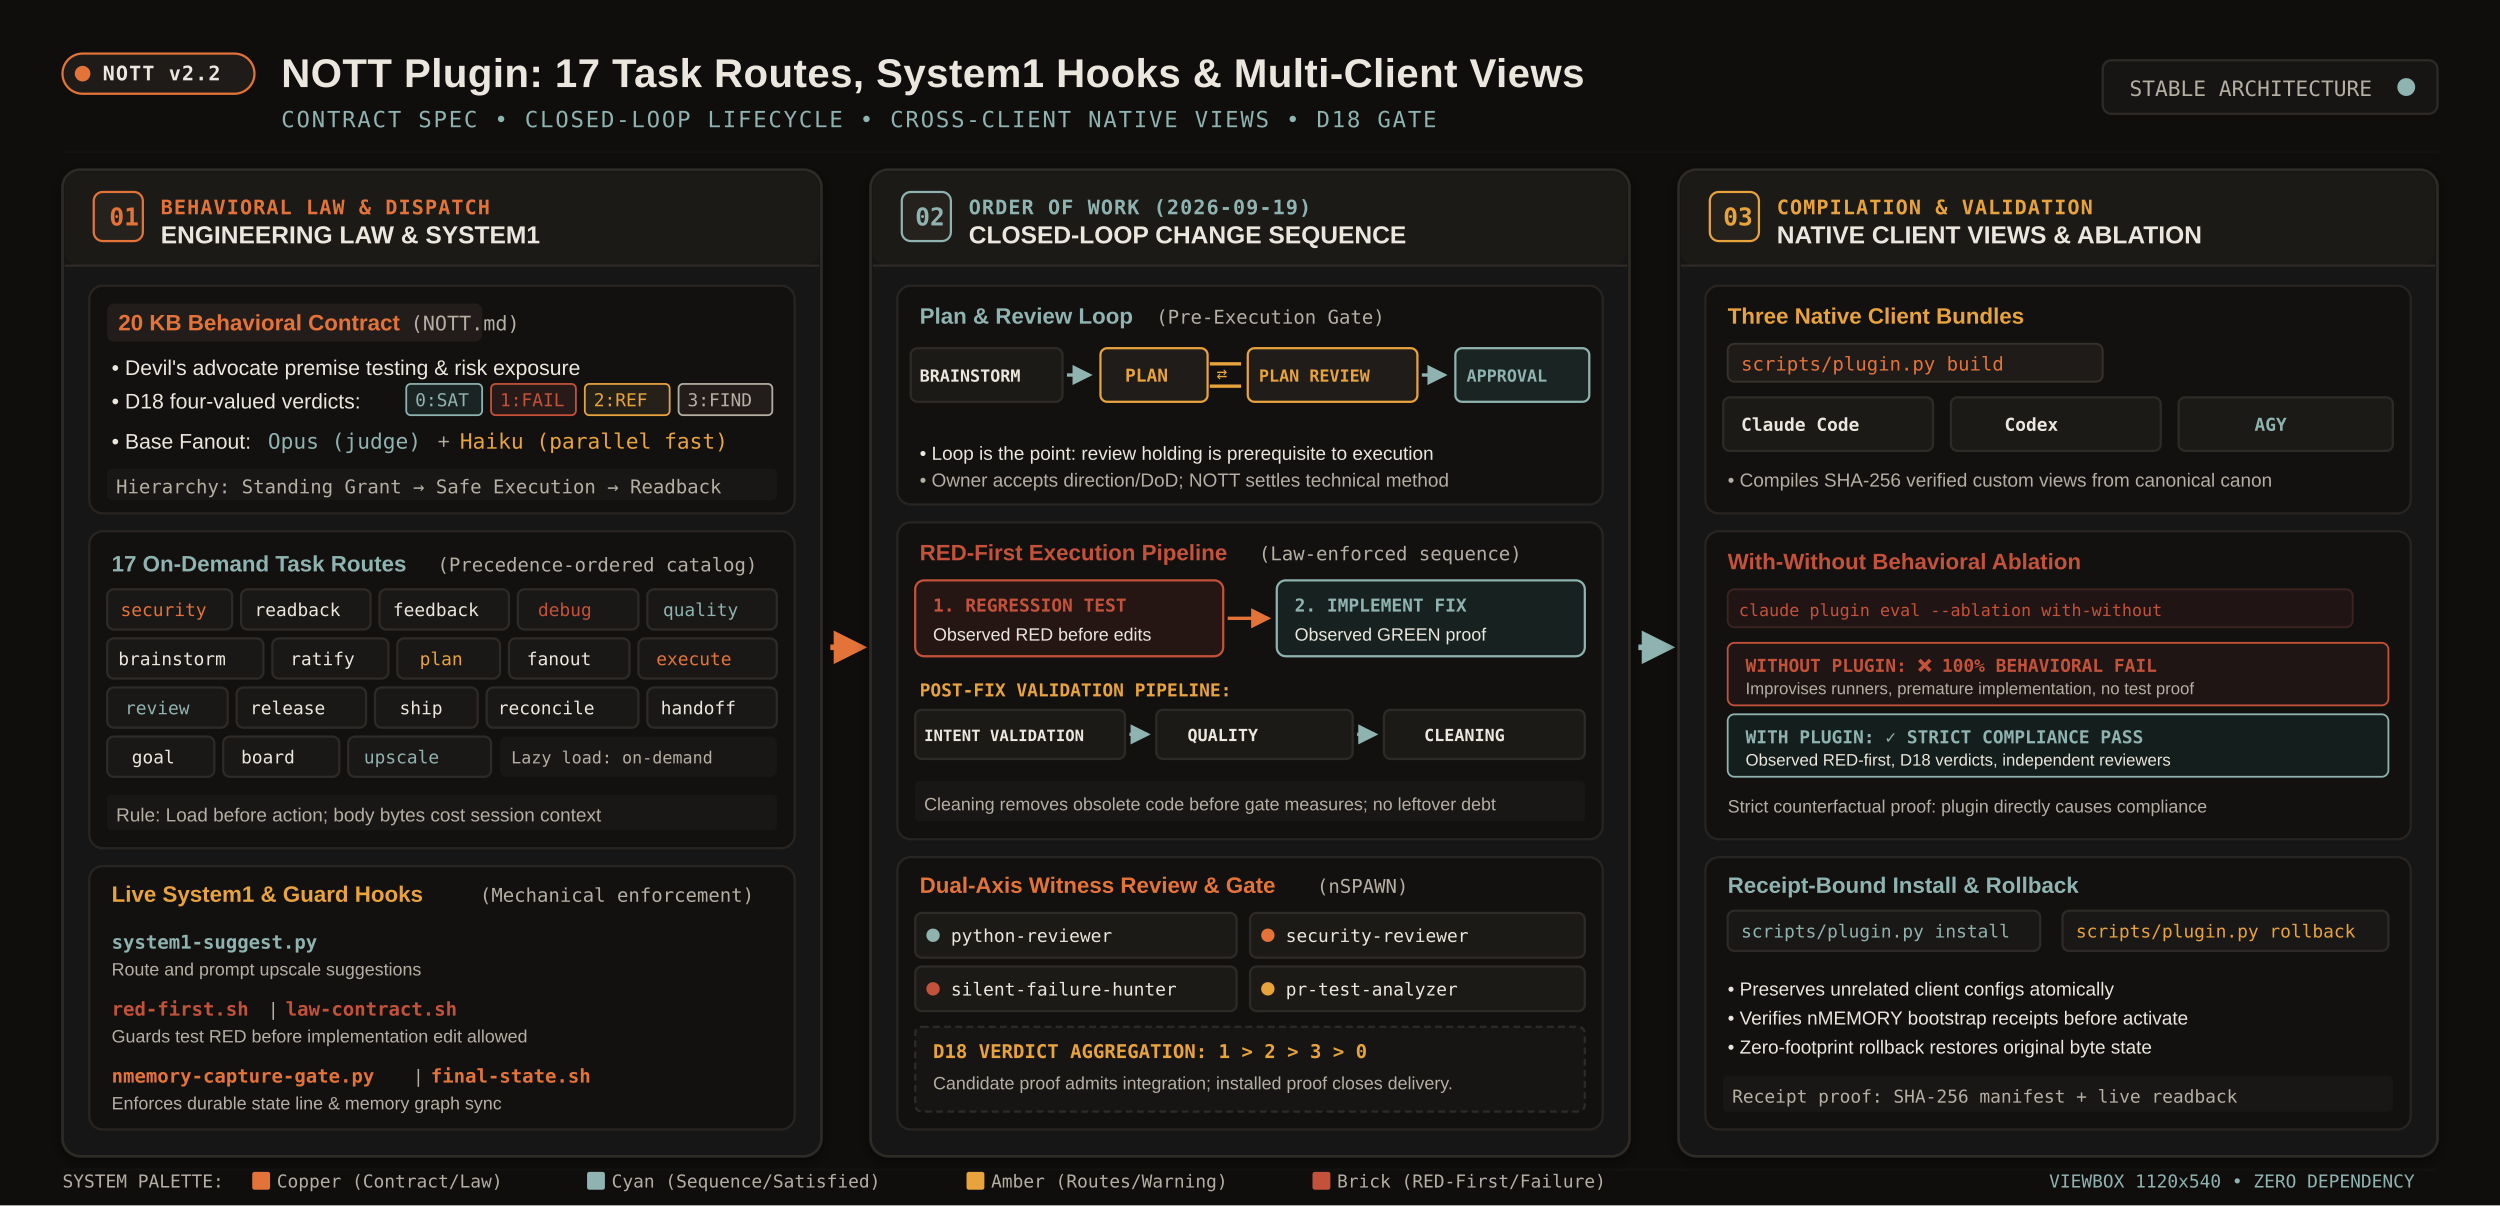
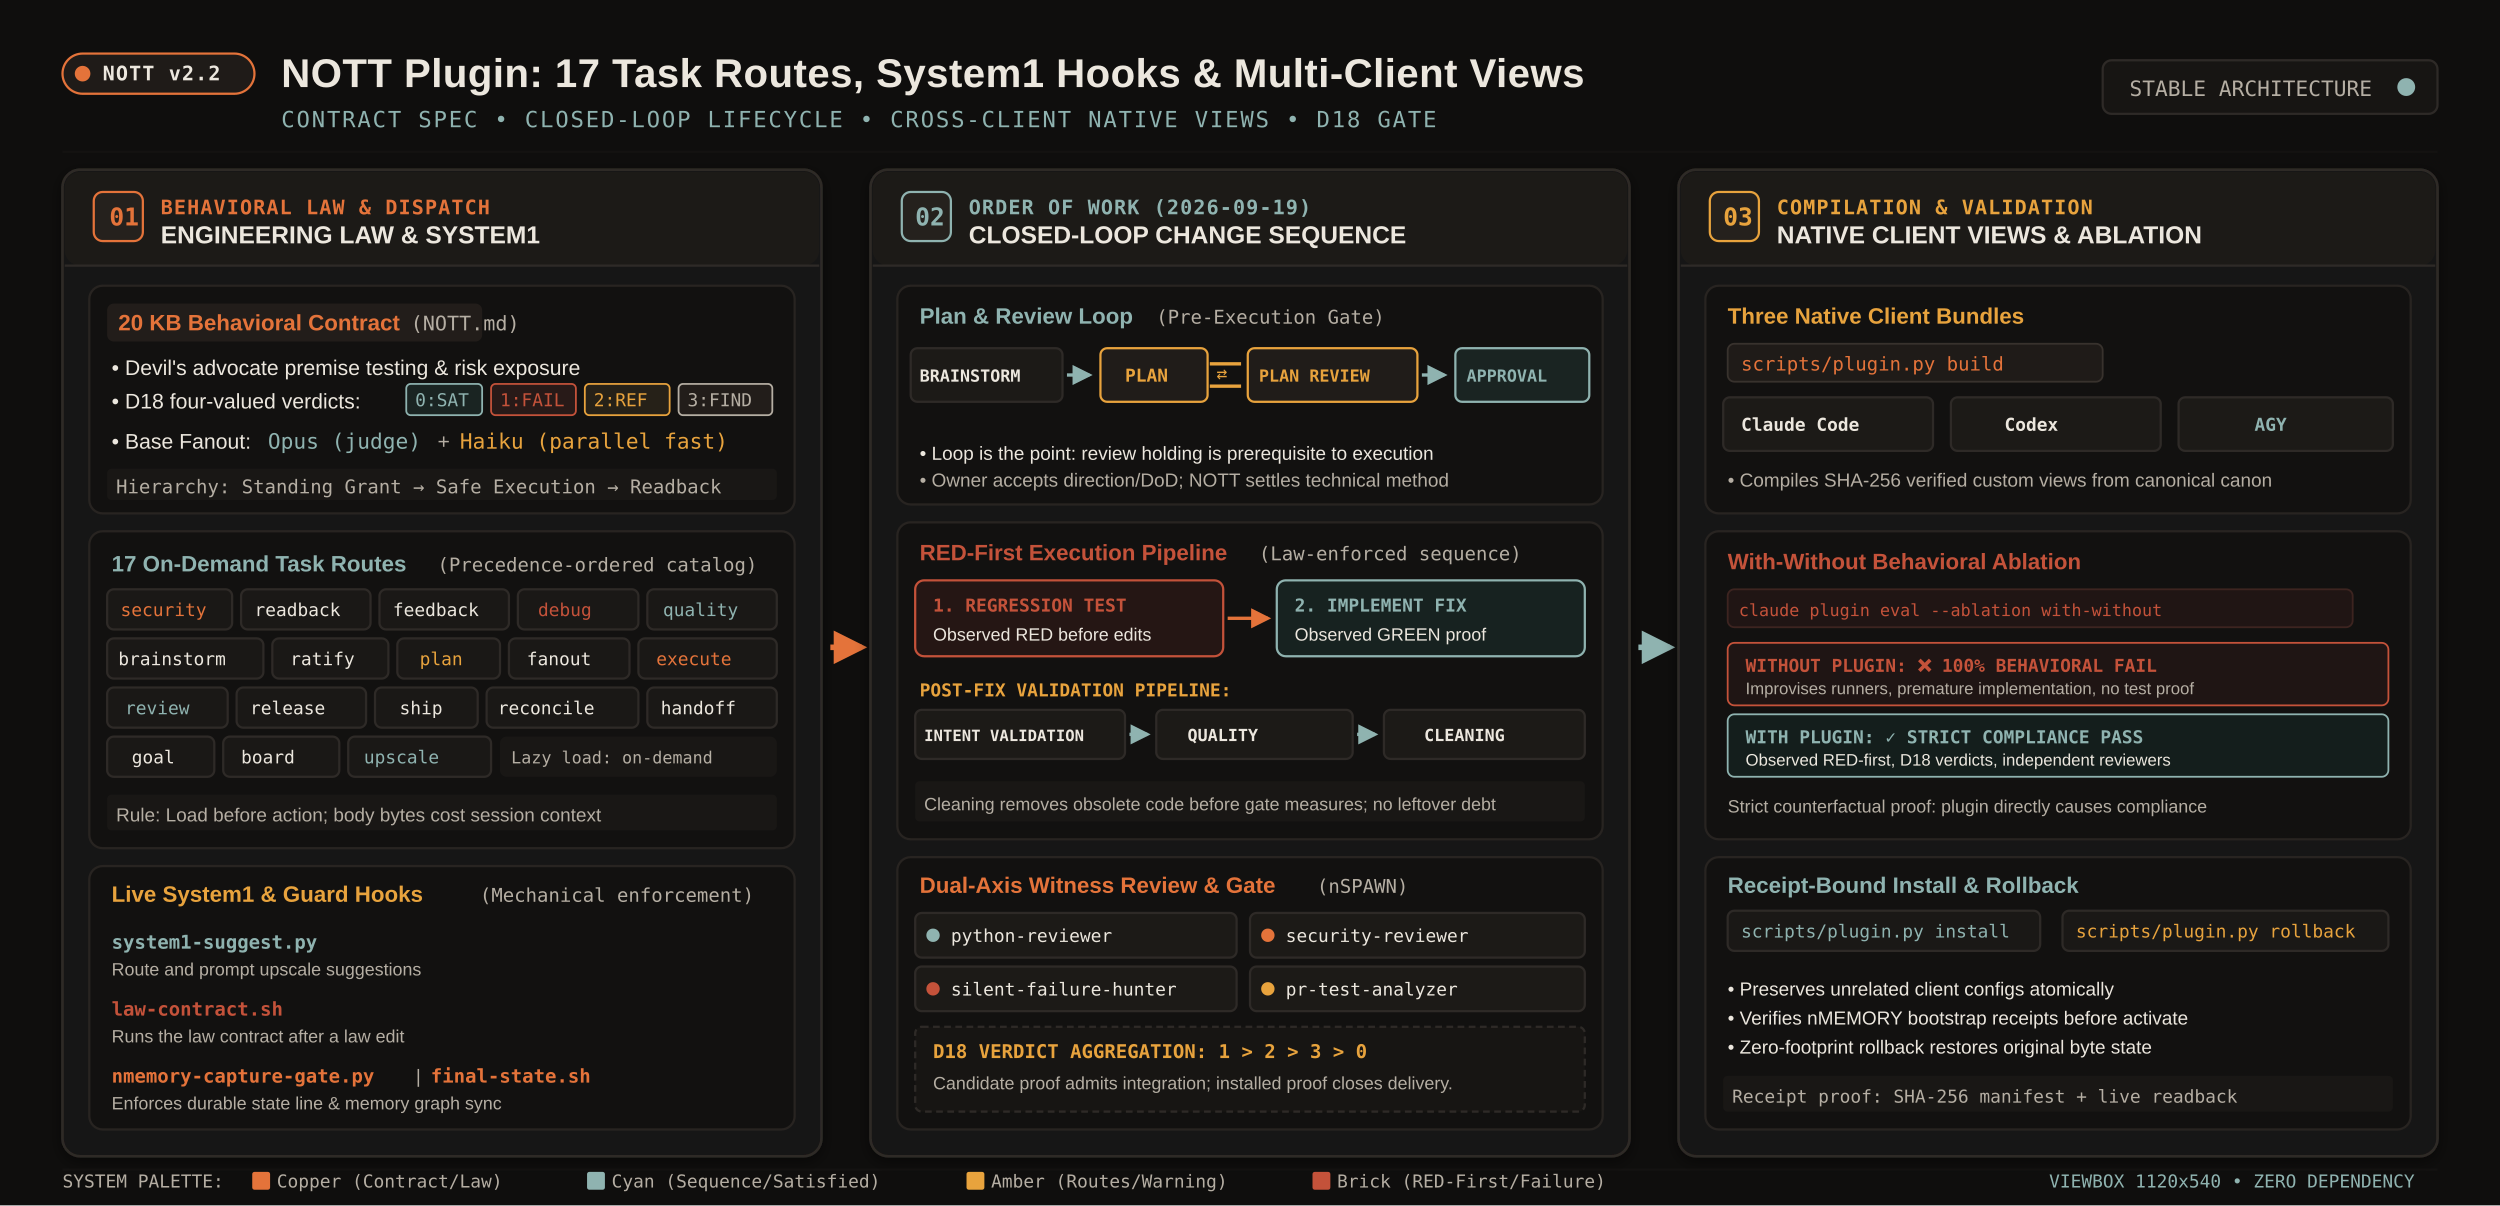
<svg xmlns="http://www.w3.org/2000/svg" viewBox="0 0 1120 540" role="img" aria-labelledby="title desc">
  <defs>
    <marker id="arrow-copper" markerWidth="8" markerHeight="8" refX="6" refY="4" orient="auto">
      <path d="M 1 1 L 7 4 L 1 7 Z" fill="#E4733A" />
    </marker>
    <marker id="arrow-cyan" markerWidth="8" markerHeight="8" refX="6" refY="4" orient="auto">
      <path d="M 1 1 L 7 4 L 1 7 Z" fill="#8FB3B0" />
    </marker>
    <marker id="arrow-amber" markerWidth="6" markerHeight="6" refX="5" refY="3" orient="auto">
      <path d="M 1 1 L 5 3 L 1 5 Z" fill="#E8A33D" />
    </marker>
    <marker id="arrow-brick" markerWidth="6" markerHeight="6" refX="5" refY="3" orient="auto">
      <path d="M 1 1 L 5 3 L 1 5 Z" fill="#C4523A" />
    </marker>
    <filter id="card-shadow" x="-4%" y="-2%" width="108%" height="106%">
      <feDropShadow dx="0" dy="2" stdDeviation="3" flood-color="#000000" flood-opacity="0.45" />
    </filter>
  </defs>
  <rect width="1120" height="540" fill="#0F0E0D" />
  <g opacity="0.15" stroke="#2E2A27" stroke-width="1">
    <line x1="28" y1="68" x2="1092" y2="68" />
    <line x1="28" y1="524" x2="1092" y2="524" />
  </g>
  <g transform="translate(28, 22)">
    <rect x="0" y="2" width="86" height="18" rx="9" fill="#1F1B18" stroke="#E4733A" stroke-width="1" />
    <circle cx="9" cy="11" r="3.5" fill="#E4733A" />
    <text x="18" y="14" font-family="monospace" font-size="9" font-weight="bold" fill="#ECE7DE" letter-spacing="0.5">NOTT v2.2</text>
    <text x="98" y="17" font-family="Arial, sans-serif" font-size="18" font-weight="bold" fill="#ECE7DE" letter-spacing="0.2">NOTT Plugin: 17 Task Routes, System1 Hooks &amp; Multi-Client Views</text>
    <text x="98" y="35" font-family="monospace" font-size="10" fill="#8FB3B0" letter-spacing="0.8">CONTRACT SPEC • CLOSED-LOOP LIFECYCLE • CROSS-CLIENT NATIVE VIEWS • D18 GATE</text>
    <rect x="914" y="5" width="150" height="24" rx="4" fill="#171513" stroke="#2E2A27" stroke-width="1" />
    <text x="926" y="21" font-family="monospace" font-size="9.5" fill="#B5AEA3">STABLE ARCHITECTURE</text>
    <circle cx="1050" cy="17" r="4" fill="#8FB3B0" />
  </g>
  <g transform="translate(28, 76)">
    <rect width="340" height="442" rx="8" fill="#171513" stroke="#2E2A27" stroke-width="1.2" filter="url(#card-shadow)" />
    <rect x="1" y="1" width="338" height="42" rx="7" fill="#1C1A17" />
    <line x1="1" y1="43" x2="339" y2="43" stroke="#2E2A27" stroke-width="1" />
    <rect x="14" y="10" width="22" height="22" rx="4" fill="#25211D" stroke="#E4733A" stroke-width="1" />
    <text x="21" y="25" font-family="monospace" font-size="11" font-weight="bold" fill="#E4733A">01</text>
    <text x="44" y="20" font-family="monospace" font-size="9" font-weight="bold" fill="#E4733A" letter-spacing="0.5">BEHAVIORAL LAW &amp; DISPATCH</text>
    <text x="44" y="33" font-family="Arial, sans-serif" font-size="11" font-weight="bold" fill="#ECE7DE">ENGINEERING LAW &amp; SYSTEM1</text>
    <g transform="translate(12, 52)">
      <rect width="316" height="102" rx="6" fill="#121110" stroke="#282421" stroke-width="1" />
      <rect x="8" y="8" width="168" height="17" rx="3" fill="#221D1A" />
      <text x="13" y="20" font-family="Arial, sans-serif" font-size="10" font-weight="bold" fill="#E4733A">20 KB Behavioral Contract</text>
      <text x="144" y="20" font-family="monospace" font-size="9" fill="#B5AEA3">(NOTT.md)</text>
      <text x="10" y="40" font-family="Arial, sans-serif" font-size="9.5" fill="#ECE7DE">• Devil's advocate premise testing &amp; risk exposure</text>
      <text x="10" y="55" font-family="Arial, sans-serif" font-size="9.5" fill="#ECE7DE">• D18 four-valued verdicts:</text>
      <g transform="translate(142, 44)">
        <rect x="0" y="0" width="34" height="14" rx="2" fill="#1A2422" stroke="#8FB3B0" stroke-width="0.8" />
        <text x="4" y="10" font-family="monospace" font-size="8" fill="#8FB3B0">0:SAT</text>
        <rect x="38" y="0" width="38" height="14" rx="2" fill="#281A18" stroke="#C4523A" stroke-width="0.8" />
        <text x="42" y="10" font-family="monospace" font-size="8" fill="#C4523A">1:FAIL</text>
        <rect x="80" y="0" width="38" height="14" rx="2" fill="#262118" stroke="#E8A33D" stroke-width="0.8" />
        <text x="84" y="10" font-family="monospace" font-size="8" fill="#E8A33D">2:REF</text>
        <rect x="122" y="0" width="42" height="14" rx="2" fill="#221D1A" stroke="#B5AEA3" stroke-width="0.8" />
        <text x="126" y="10" font-family="monospace" font-size="8" fill="#B5AEA3">3:FIND</text>
      </g>
      <text x="10" y="73" font-family="Arial, sans-serif" font-size="9.5" fill="#ECE7DE">• Base Fanout:</text>
      <text x="80" y="73" font-family="monospace" font-size="9.5" fill="#8FB3B0">Opus (judge)</text>
      <text x="156" y="73" font-family="Arial, sans-serif" font-size="9.5" fill="#B5AEA3">+</text>
      <text x="166" y="73" font-family="monospace" font-size="9.5" fill="#E8A33D">Haiku (parallel fast)</text>
      <rect x="8" y="82" width="300" height="14" rx="2" fill="#191715" />
      <text x="12" y="93" font-family="monospace" font-size="8.5" fill="#B5AEA3">Hierarchy: Standing Grant → Safe Execution → Readback</text>
    </g>
    <g transform="translate(12, 162)">
      <rect width="316" height="142" rx="6" fill="#121110" stroke="#282421" stroke-width="1" />
      <text x="10" y="18" font-family="Arial, sans-serif" font-size="10" font-weight="bold" fill="#8FB3B0">17 On-Demand Task Routes</text>
      <text x="156" y="18" font-family="monospace" font-size="8.5" fill="#B5AEA3">(Precedence-ordered catalog)</text>
      <g transform="translate(8, 26)">
        <rect x="0" y="0" width="56" height="18" rx="3" fill="#1A1816" stroke="#2E2A27" />
        <text x="6" y="12" font-family="monospace" font-size="8" fill="#E4733A">security</text>
        <rect x="60" y="0" width="58" height="18" rx="3" fill="#1A1816" stroke="#2E2A27" />
        <text x="66" y="12" font-family="monospace" font-size="8" fill="#ECE7DE">readback</text>
        <rect x="122" y="0" width="58" height="18" rx="3" fill="#1A1816" stroke="#2E2A27" />
        <text x="128" y="12" font-family="monospace" font-size="8" fill="#ECE7DE">feedback</text>
        <rect x="184" y="0" width="54" height="18" rx="3" fill="#1A1816" stroke="#2E2A27" />
        <text x="193" y="12" font-family="monospace" font-size="8" fill="#C4523A">debug</text>
        <rect x="242" y="0" width="58" height="18" rx="3" fill="#1A1816" stroke="#2E2A27" />
        <text x="249" y="12" font-family="monospace" font-size="8" fill="#8FB3B0">quality</text>
      </g>
      <g transform="translate(8, 48)">
        <rect x="0" y="0" width="70" height="18" rx="3" fill="#1A1816" stroke="#2E2A27" />
        <text x="5" y="12" font-family="monospace" font-size="8" fill="#ECE7DE">brainstorm</text>
        <rect x="74" y="0" width="52" height="18" rx="3" fill="#1A1816" stroke="#2E2A27" />
        <text x="82" y="12" font-family="monospace" font-size="8" fill="#ECE7DE">ratify</text>
        <rect x="130" y="0" width="46" height="18" rx="3" fill="#1A1816" stroke="#2E2A27" />
        <text x="140" y="12" font-family="monospace" font-size="8" fill="#E8A33D">plan</text>
        <rect x="180" y="0" width="54" height="18" rx="3" fill="#1A1816" stroke="#2E2A27" />
        <text x="188" y="12" font-family="monospace" font-size="8" fill="#ECE7DE">fanout</text>
        <rect x="238" y="0" width="62" height="18" rx="3" fill="#1A1816" stroke="#2E2A27" />
        <text x="246" y="12" font-family="monospace" font-size="8" fill="#E4733A">execute</text>
      </g>
      <g transform="translate(8, 70)">
        <rect x="0" y="0" width="54" height="18" rx="3" fill="#1A1816" stroke="#2E2A27" />
        <text x="8" y="12" font-family="monospace" font-size="8" fill="#8FB3B0">review</text>
        <rect x="58" y="0" width="58" height="18" rx="3" fill="#1A1816" stroke="#2E2A27" />
        <text x="64" y="12" font-family="monospace" font-size="8" fill="#ECE7DE">release</text>
        <rect x="120" y="0" width="46" height="18" rx="3" fill="#1A1816" stroke="#2E2A27" />
        <text x="131" y="12" font-family="monospace" font-size="8" fill="#ECE7DE">ship</text>
        <rect x="170" y="0" width="68" height="18" rx="3" fill="#1A1816" stroke="#2E2A27" />
        <text x="175" y="12" font-family="monospace" font-size="8" fill="#ECE7DE">reconcile</text>
        <rect x="242" y="0" width="58" height="18" rx="3" fill="#1A1816" stroke="#2E2A27" />
        <text x="248" y="12" font-family="monospace" font-size="8" fill="#ECE7DE">handoff</text>
      </g>
      <g transform="translate(8, 92)">
        <rect x="0" y="0" width="48" height="18" rx="3" fill="#1A1816" stroke="#2E2A27" />
        <text x="11" y="12" font-family="monospace" font-size="8" fill="#ECE7DE">goal</text>
        <rect x="52" y="0" width="52" height="18" rx="3" fill="#1A1816" stroke="#2E2A27" />
        <text x="60" y="12" font-family="monospace" font-size="8" fill="#ECE7DE">board</text>
        <rect x="108" y="0" width="64" height="18" rx="3" fill="#1A1816" stroke="#2E2A27" />
        <text x="115" y="12" font-family="monospace" font-size="8" fill="#8FB3B0">upscale</text>
        <rect x="176" y="0" width="124" height="18" rx="3" fill="#191715" />
        <text x="181" y="12" font-family="monospace" font-size="7.5" fill="#B5AEA3">Lazy load: on-demand</text>
      </g>
      <rect x="8" y="118" width="300" height="16" rx="2" fill="#191715" />
      <text x="12" y="130" font-family="Arial, sans-serif" font-size="8.5" fill="#B5AEA3">Rule: Load before action; body bytes cost session context</text>
    </g>
    <g transform="translate(12, 312)">
      <rect width="316" height="118" rx="6" fill="#121110" stroke="#282421" stroke-width="1" />
      <text x="10" y="16" font-family="Arial, sans-serif" font-size="10" font-weight="bold" fill="#E8A33D">Live System1 &amp; Guard Hooks</text>
      <text x="175" y="16" font-family="monospace" font-size="8.5" fill="#B5AEA3">(Mechanical enforcement)</text>
      <g transform="translate(10, 26)">
        <text x="0" y="11" font-family="monospace" font-size="8.5" font-weight="bold" fill="#8FB3B0">system1-suggest.py</text>
        <text x="0" y="23" font-family="Arial, sans-serif" font-size="8" fill="#B5AEA3">Route and prompt upscale suggestions</text>
-         <text x="0" y="41" font-family="monospace" font-size="8.5" font-weight="bold" fill="#C4523A">red-first.sh</text>
-         <text x="70" y="41" font-family="monospace" font-size="8" fill="#B5AEA3">|</text>
-         <text x="78" y="41" font-family="monospace" font-size="8.5" font-weight="bold" fill="#C4523A">law-contract.sh</text>
-         <text x="0" y="53" font-family="Arial, sans-serif" font-size="8" fill="#B5AEA3">Guards test RED before implementation edit allowed</text>
+         <text x="0" y="41" font-family="monospace" font-size="8.5" font-weight="bold" fill="#C4523A">law-contract.sh</text>
+         <text x="0" y="53" font-family="Arial, sans-serif" font-size="8" fill="#B5AEA3">Runs the law contract after a law edit</text>
        <text x="0" y="71" font-family="monospace" font-size="8.5" font-weight="bold" fill="#E4733A">nmemory-capture-gate.py</text>
        <text x="135" y="71" font-family="monospace" font-size="8" fill="#B5AEA3">|</text>
        <text x="143" y="71" font-family="monospace" font-size="8.5" font-weight="bold" fill="#E4733A">final-state.sh</text>
        <text x="0" y="83" font-family="Arial, sans-serif" font-size="8" fill="#B5AEA3">Enforces durable state line &amp; memory graph sync</text>
      </g>
    </g>
  </g>
  <g transform="translate(372, 290)">
    <line x1="0" y1="0" x2="14" y2="0" stroke="#E4733A" stroke-width="2.5" marker-end="url(#arrow-copper)" />
  </g>
  <g transform="translate(390, 76)">
    <rect width="340" height="442" rx="8" fill="#171513" stroke="#2E2A27" stroke-width="1.2" filter="url(#card-shadow)" />
    <rect x="1" y="1" width="338" height="42" rx="7" fill="#1C1A17" />
    <line x1="1" y1="43" x2="339" y2="43" stroke="#2E2A27" stroke-width="1" />
    <rect x="14" y="10" width="22" height="22" rx="4" fill="#25211D" stroke="#8FB3B0" stroke-width="1" />
    <text x="20" y="25" font-family="monospace" font-size="11" font-weight="bold" fill="#8FB3B0">02</text>
    <text x="44" y="20" font-family="monospace" font-size="9" font-weight="bold" fill="#8FB3B0" letter-spacing="0.5">ORDER OF WORK (2026-09-19)</text>
    <text x="44" y="33" font-family="Arial, sans-serif" font-size="11" font-weight="bold" fill="#ECE7DE">CLOSED-LOOP CHANGE SEQUENCE</text>
    <g transform="translate(12, 52)">
      <rect width="316" height="98" rx="6" fill="#121110" stroke="#282421" stroke-width="1" />
      <text x="10" y="17" font-family="Arial, sans-serif" font-size="10" font-weight="bold" fill="#8FB3B0">Plan &amp; Review Loop</text>
      <text x="116" y="17" font-family="monospace" font-size="8.5" fill="#B5AEA3">(Pre-Execution Gate)</text>
      <g transform="translate(6, 28)">
        <rect x="0" y="0" width="68" height="24" rx="3" fill="#1C1A17" stroke="#2E2A27" />
        <text x="4" y="15" font-family="monospace" font-size="7.5" font-weight="bold" fill="#ECE7DE">BRAINSTORM</text>
        <line x1="70" y1="12" x2="80" y2="12" stroke="#8FB3B0" stroke-width="1.5" marker-end="url(#arrow-cyan)" />
        <rect x="85" y="0" width="48" height="24" rx="3" fill="#201C19" stroke="#E8A33D" />
        <text x="96" y="15" font-family="monospace" font-size="8" font-weight="bold" fill="#E8A33D">PLAN</text>
        <path d="M 134 7 L 148 7" stroke="#E8A33D" stroke-width="1.5" />
        <path d="M 148 17 L 134 17" stroke="#E8A33D" stroke-width="1.5" />
        <text x="137" y="14" font-family="monospace" font-size="8" fill="#E8A33D">⇄</text>
        <rect x="151" y="0" width="76" height="24" rx="3" fill="#201C19" stroke="#E8A33D" />
        <text x="156" y="15" font-family="monospace" font-size="7.5" font-weight="bold" fill="#E8A33D">PLAN REVIEW</text>
        <line x1="229" y1="12" x2="239" y2="12" stroke="#8FB3B0" stroke-width="1.5" marker-end="url(#arrow-cyan)" />
        <rect x="244" y="0" width="60" height="24" rx="3" fill="#1A2422" stroke="#8FB3B0" />
        <text x="249" y="15" font-family="monospace" font-size="7.5" font-weight="bold" fill="#8FB3B0">APPROVAL</text>
      </g>
      <g transform="translate(10, 68)">
        <text x="0" y="10" font-family="Arial, sans-serif" font-size="8.5" fill="#ECE7DE">• Loop is the point: review holding is prerequisite to execution</text>
        <text x="0" y="22" font-family="Arial, sans-serif" font-size="8.5" fill="#B5AEA3">• Owner accepts direction/DoD; NOTT settles technical method</text>
      </g>
    </g>
    <g transform="translate(12, 158)">
      <rect width="316" height="142" rx="6" fill="#121110" stroke="#282421" stroke-width="1" />
      <text x="10" y="17" font-family="Arial, sans-serif" font-size="10" font-weight="bold" fill="#C4523A">RED-First Execution Pipeline</text>
      <text x="162" y="17" font-family="monospace" font-size="8.5" fill="#B5AEA3">(Law-enforced sequence)</text>
      <g transform="translate(8, 26)">
        <rect x="0" y="0" width="138" height="34" rx="4" fill="#251614" stroke="#C4523A" stroke-width="1" />
        <text x="8" y="14" font-family="monospace" font-size="8" font-weight="bold" fill="#C4523A">1. REGRESSION TEST</text>
        <text x="8" y="27" font-family="Arial, sans-serif" font-size="8" fill="#ECE7DE">Observed RED before edits</text>
        <line x1="140" y1="17" x2="158" y2="17" stroke="#E4733A" stroke-width="1.5" marker-end="url(#arrow-copper)" />
        <rect x="162" y="0" width="138" height="34" rx="4" fill="#172220" stroke="#8FB3B0" stroke-width="1" />
        <text x="170" y="14" font-family="monospace" font-size="8" font-weight="bold" fill="#8FB3B0">2. IMPLEMENT FIX</text>
        <text x="170" y="27" font-family="Arial, sans-serif" font-size="8" fill="#ECE7DE">Observed GREEN proof</text>
      </g>
      <g transform="translate(8, 68)">
        <text x="2" y="10" font-family="monospace" font-size="8" font-weight="bold" fill="#E8A33D">POST-FIX VALIDATION PIPELINE:</text>
        <g transform="translate(0, 16)">
          <rect x="0" y="0" width="94" height="22" rx="3" fill="#1C1A17" stroke="#2E2A27" />
          <text x="4" y="14" font-family="monospace" font-size="7" font-weight="bold" fill="#ECE7DE">INTENT VALIDATION</text>
          <line x1="96" y1="11" x2="104" y2="11" stroke="#8FB3B0" stroke-width="1.5" marker-end="url(#arrow-cyan)" />
          <rect x="108" y="0" width="88" height="22" rx="3" fill="#1C1A17" stroke="#2E2A27" />
          <text x="122" y="14" font-family="monospace" font-size="7.5" font-weight="bold" fill="#ECE7DE">QUALITY</text>
          <line x1="198" y1="11" x2="206" y2="11" stroke="#8FB3B0" stroke-width="1.5" marker-end="url(#arrow-cyan)" />
          <rect x="210" y="0" width="90" height="22" rx="3" fill="#1C1A17" stroke="#2E2A27" />
          <text x="228" y="14" font-family="monospace" font-size="7.5" font-weight="bold" fill="#ECE7DE">CLEANING</text>
        </g>
      </g>
      <rect x="8" y="116" width="300" height="18" rx="2" fill="#191715" />
      <text x="12" y="129" font-family="Arial, sans-serif" font-size="8" fill="#B5AEA3">Cleaning removes obsolete code before gate measures; no leftover debt</text>
    </g>
    <g transform="translate(12, 308)">
      <rect width="316" height="122" rx="6" fill="#121110" stroke="#282421" stroke-width="1" />
      <text x="10" y="16" font-family="Arial, sans-serif" font-size="10" font-weight="bold" fill="#E4733A">Dual-Axis Witness Review &amp; Gate</text>
      <text x="188" y="16" font-family="monospace" font-size="8.5" fill="#B5AEA3">(nSPAWN)</text>
      <g transform="translate(8, 25)">
        <rect x="0" y="0" width="144" height="20" rx="3" fill="#1C1A17" stroke="#2E2A27" />
        <circle cx="8" cy="10" r="3" fill="#8FB3B0" />
        <text x="16" y="13" font-family="monospace" font-size="8" fill="#ECE7DE">python-reviewer</text>
        <rect x="150" y="0" width="150" height="20" rx="3" fill="#1C1A17" stroke="#2E2A27" />
        <circle cx="158" cy="10" r="3" fill="#E4733A" />
        <text x="166" y="13" font-family="monospace" font-size="8" fill="#ECE7DE">security-reviewer</text>
        <rect x="0" y="24" width="144" height="20" rx="3" fill="#1C1A17" stroke="#2E2A27" />
        <circle cx="8" cy="34" r="3" fill="#C4523A" />
        <text x="16" y="37" font-family="monospace" font-size="8" fill="#ECE7DE">silent-failure-hunter</text>
        <rect x="150" y="24" width="150" height="20" rx="3" fill="#1C1A17" stroke="#2E2A27" />
        <circle cx="158" cy="34" r="3" fill="#E8A33D" />
        <text x="166" y="37" font-family="monospace" font-size="8" fill="#ECE7DE">pr-test-analyzer</text>
      </g>
      <g transform="translate(8, 76)">
        <rect x="0" y="0" width="300" height="38" rx="3" fill="#171513" stroke="#2E2A27" stroke-dasharray="3,2" />
        <text x="8" y="14" font-family="monospace" font-size="8.5" font-weight="bold" fill="#E8A33D">D18 VERDICT AGGREGATION: 1 &gt; 2 &gt; 3 &gt; 0</text>
        <text x="8" y="28" font-family="Arial, sans-serif" font-size="8" fill="#B5AEA3">Candidate proof admits integration; installed proof closes delivery.</text>
      </g>
    </g>
  </g>
  <g transform="translate(734, 290)">
    <line x1="0" y1="0" x2="14" y2="0" stroke="#8FB3B0" stroke-width="2.5" marker-end="url(#arrow-cyan)" />
  </g>
  <g transform="translate(752, 76)">
    <rect width="340" height="442" rx="8" fill="#171513" stroke="#2E2A27" stroke-width="1.2" filter="url(#card-shadow)" />
    <rect x="1" y="1" width="338" height="42" rx="7" fill="#1C1A17" />
    <line x1="1" y1="43" x2="339" y2="43" stroke="#2E2A27" stroke-width="1" />
    <rect x="14" y="10" width="22" height="22" rx="4" fill="#25211D" stroke="#E8A33D" stroke-width="1" />
    <text x="20" y="25" font-family="monospace" font-size="11" font-weight="bold" fill="#E8A33D">03</text>
    <text x="44" y="20" font-family="monospace" font-size="9" font-weight="bold" fill="#E8A33D" letter-spacing="0.5">COMPILATION &amp; VALIDATION</text>
    <text x="44" y="33" font-family="Arial, sans-serif" font-size="11" font-weight="bold" fill="#ECE7DE">NATIVE CLIENT VIEWS &amp; ABLATION</text>
    <g transform="translate(12, 52)">
      <rect width="316" height="102" rx="6" fill="#121110" stroke="#282421" stroke-width="1" />
      <text x="10" y="17" font-family="Arial, sans-serif" font-size="10" font-weight="bold" fill="#E8A33D">Three Native Client Bundles</text>
      <rect x="10" y="26" width="168" height="17" rx="3" fill="#1F1B18" stroke="#38322D" stroke-width="0.8" />
      <text x="16" y="38" font-family="monospace" font-size="8.5" fill="#E4733A">scripts/plugin.py build</text>
      <g transform="translate(8, 50)">
        <rect x="0" y="0" width="94" height="24" rx="3" fill="#1C1A17" stroke="#2E2A27" />
        <text x="8" y="15" font-family="monospace" font-size="8" font-weight="bold" fill="#ECE7DE">Claude Code</text>
        <rect x="102" y="0" width="94" height="24" rx="3" fill="#1C1A17" stroke="#2E2A27" />
        <text x="126" y="15" font-family="monospace" font-size="8" font-weight="bold" fill="#ECE7DE">Codex</text>
        <rect x="204" y="0" width="96" height="24" rx="3" fill="#1C1A17" stroke="#2E2A27" />
        <text x="238" y="15" font-family="monospace" font-size="8" font-weight="bold" fill="#8FB3B0">AGY</text>
      </g>
      <text x="10" y="90" font-family="Arial, sans-serif" font-size="8.5" fill="#B5AEA3">• Compiles SHA-256 verified custom views from canonical canon</text>
    </g>
    <g transform="translate(12, 162)">
      <rect width="316" height="138" rx="6" fill="#121110" stroke="#282421" stroke-width="1" />
      <text x="10" y="17" font-family="Arial, sans-serif" font-size="10" font-weight="bold" fill="#C4523A">With-Without Behavioral Ablation</text>
      <rect x="10" y="26" width="280" height="17" rx="3" fill="#201514" stroke="#3D2420" stroke-width="0.8" />
      <text x="15" y="38" font-family="monospace" font-size="7.5" fill="#C4523A">claude plugin eval --ablation with-without</text>
      <g transform="translate(10, 50)">
        <rect x="0" y="0" width="296" height="28" rx="3" fill="#1F1514" stroke="#C4523A" stroke-width="0.8" />
        <text x="8" y="13" font-family="monospace" font-size="8" font-weight="bold" fill="#C4523A">WITHOUT PLUGIN: ❌ 100% BEHAVIORAL FAIL</text>
        <text x="8" y="23" font-family="Arial, sans-serif" font-size="7.5" fill="#B5AEA3">Improvises runners, premature implementation, no test proof</text>
        <rect x="0" y="32" width="296" height="28" rx="3" fill="#141E1C" stroke="#8FB3B0" stroke-width="0.8" />
        <text x="8" y="45" font-family="monospace" font-size="8" font-weight="bold" fill="#8FB3B0">WITH PLUGIN:    ✓ STRICT COMPLIANCE PASS</text>
        <text x="8" y="55" font-family="Arial, sans-serif" font-size="7.5" fill="#ECE7DE">Observed RED-first, D18 verdicts, independent reviewers</text>
      </g>
      <text x="10" y="126" font-family="Arial, sans-serif" font-size="8" fill="#B5AEA3">Strict counterfactual proof: plugin directly causes compliance</text>
    </g>
    <g transform="translate(12, 308)">
      <rect width="316" height="122" rx="6" fill="#121110" stroke="#282421" stroke-width="1" />
      <text x="10" y="16" font-family="Arial, sans-serif" font-size="10" font-weight="bold" fill="#8FB3B0">Receipt-Bound Install &amp; Rollback</text>
      <g transform="translate(10, 24)">
        <rect x="0" y="0" width="140" height="18" rx="3" fill="#1A1816" stroke="#2E2A27" />
        <text x="6" y="12" font-family="monospace" font-size="8" fill="#8FB3B0">scripts/plugin.py install</text>
        <rect x="150" y="0" width="146" height="18" rx="3" fill="#1A1816" stroke="#2E2A27" />
        <text x="156" y="12" font-family="monospace" font-size="8" fill="#E8A33D">scripts/plugin.py rollback</text>
      </g>
      <g transform="translate(10, 52)">
        <text x="0" y="10" font-family="Arial, sans-serif" font-size="8.5" fill="#ECE7DE">• Preserves unrelated client configs atomically</text>
        <text x="0" y="23" font-family="Arial, sans-serif" font-size="8.5" fill="#ECE7DE">• Verifies nMEMORY bootstrap receipts before activate</text>
        <text x="0" y="36" font-family="Arial, sans-serif" font-size="8.5" fill="#ECE7DE">• Zero-footprint rollback restores original byte state</text>
      </g>
      <rect x="8" y="98" width="300" height="16" rx="2" fill="#191715" />
      <text x="12" y="110" font-family="monospace" font-size="8" fill="#B5AEA3">Receipt proof: SHA-256 manifest + live readback</text>
    </g>
  </g>
  <g transform="translate(28, 526)">
    <text x="0" y="6" font-family="monospace" font-size="8" fill="#B5AEA3">SYSTEM PALETTE: </text>
    <rect x="85" y="-1" width="8" height="8" rx="1" fill="#E4733A" />
    <text x="96" y="6" font-family="monospace" font-size="8" fill="#B5AEA3">Copper (Contract/Law)</text>
    <rect x="235" y="-1" width="8" height="8" rx="1" fill="#8FB3B0" />
    <text x="246" y="6" font-family="monospace" font-size="8" fill="#B5AEA3">Cyan (Sequence/Satisfied)</text>
    <rect x="405" y="-1" width="8" height="8" rx="1" fill="#E8A33D" />
    <text x="416" y="6" font-family="monospace" font-size="8" fill="#B5AEA3">Amber (Routes/Warning)</text>
    <rect x="560" y="-1" width="8" height="8" rx="1" fill="#C4523A" />
    <text x="571" y="6" font-family="monospace" font-size="8" fill="#B5AEA3">Brick (RED-First/Failure)</text>
    <text x="890" y="6" font-family="monospace" font-size="8" fill="#8FB3B0">VIEWBOX 1120x540 • ZERO DEPENDENCY</text>
  </g>
</svg>
